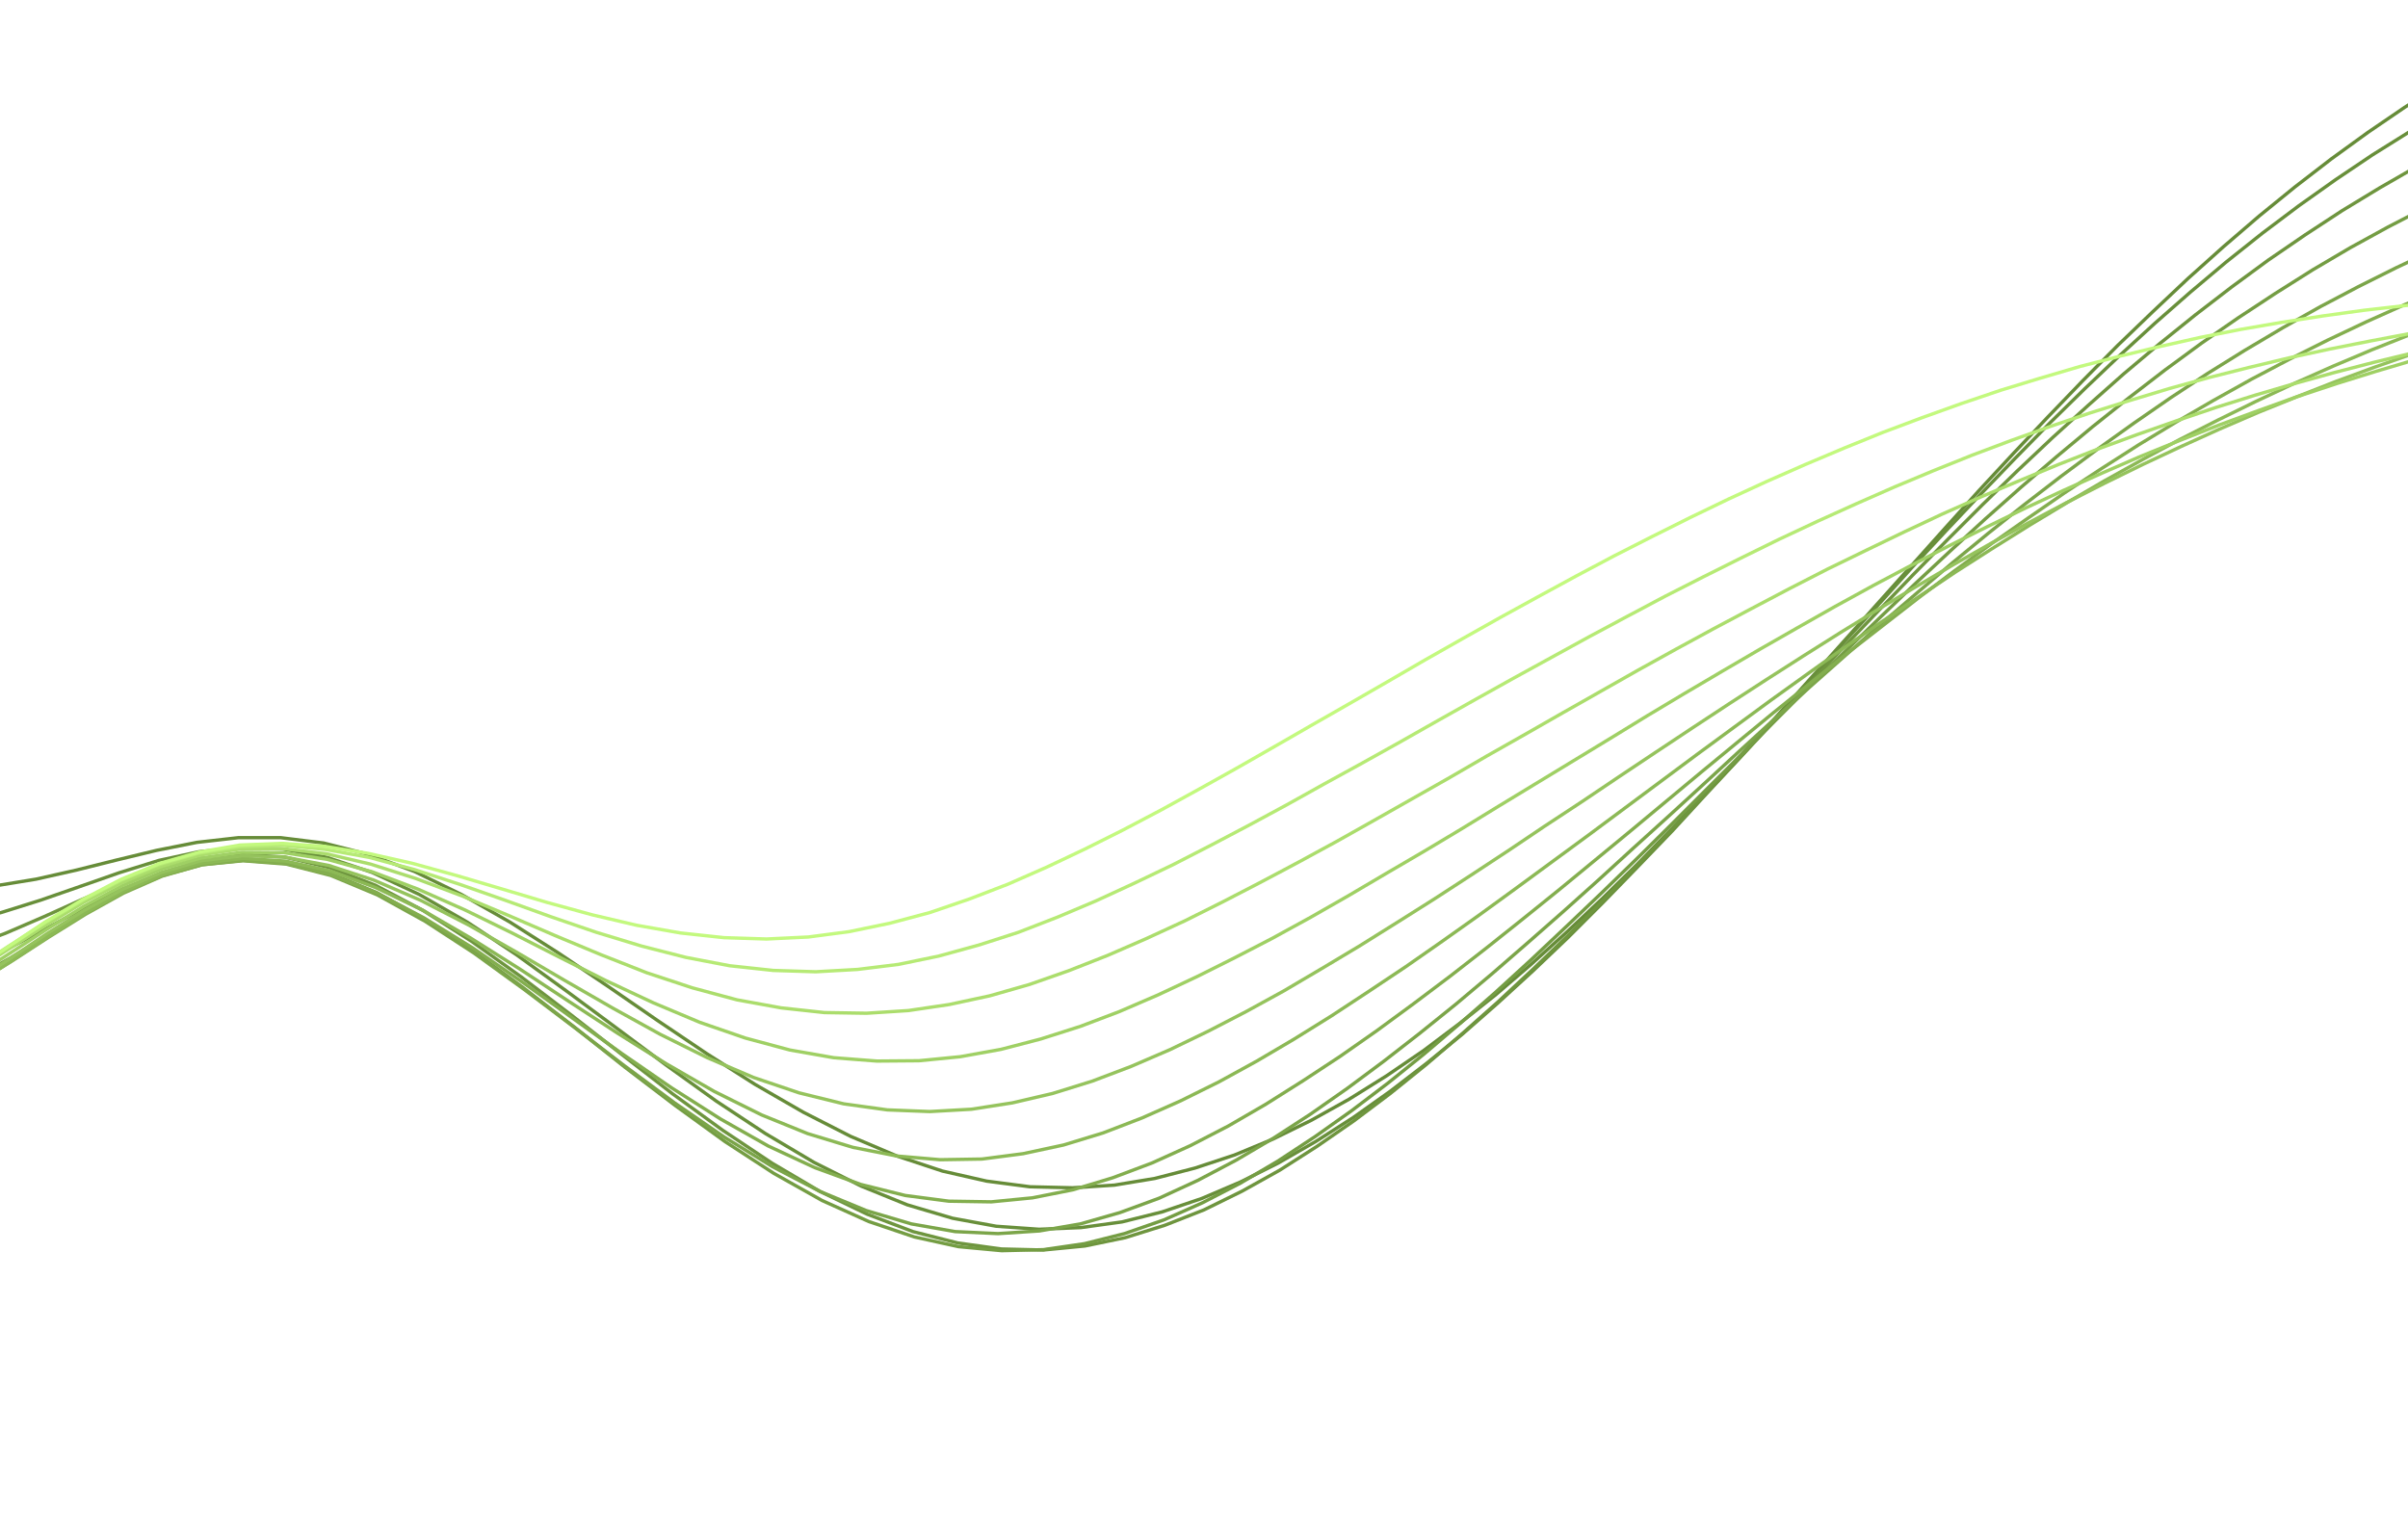
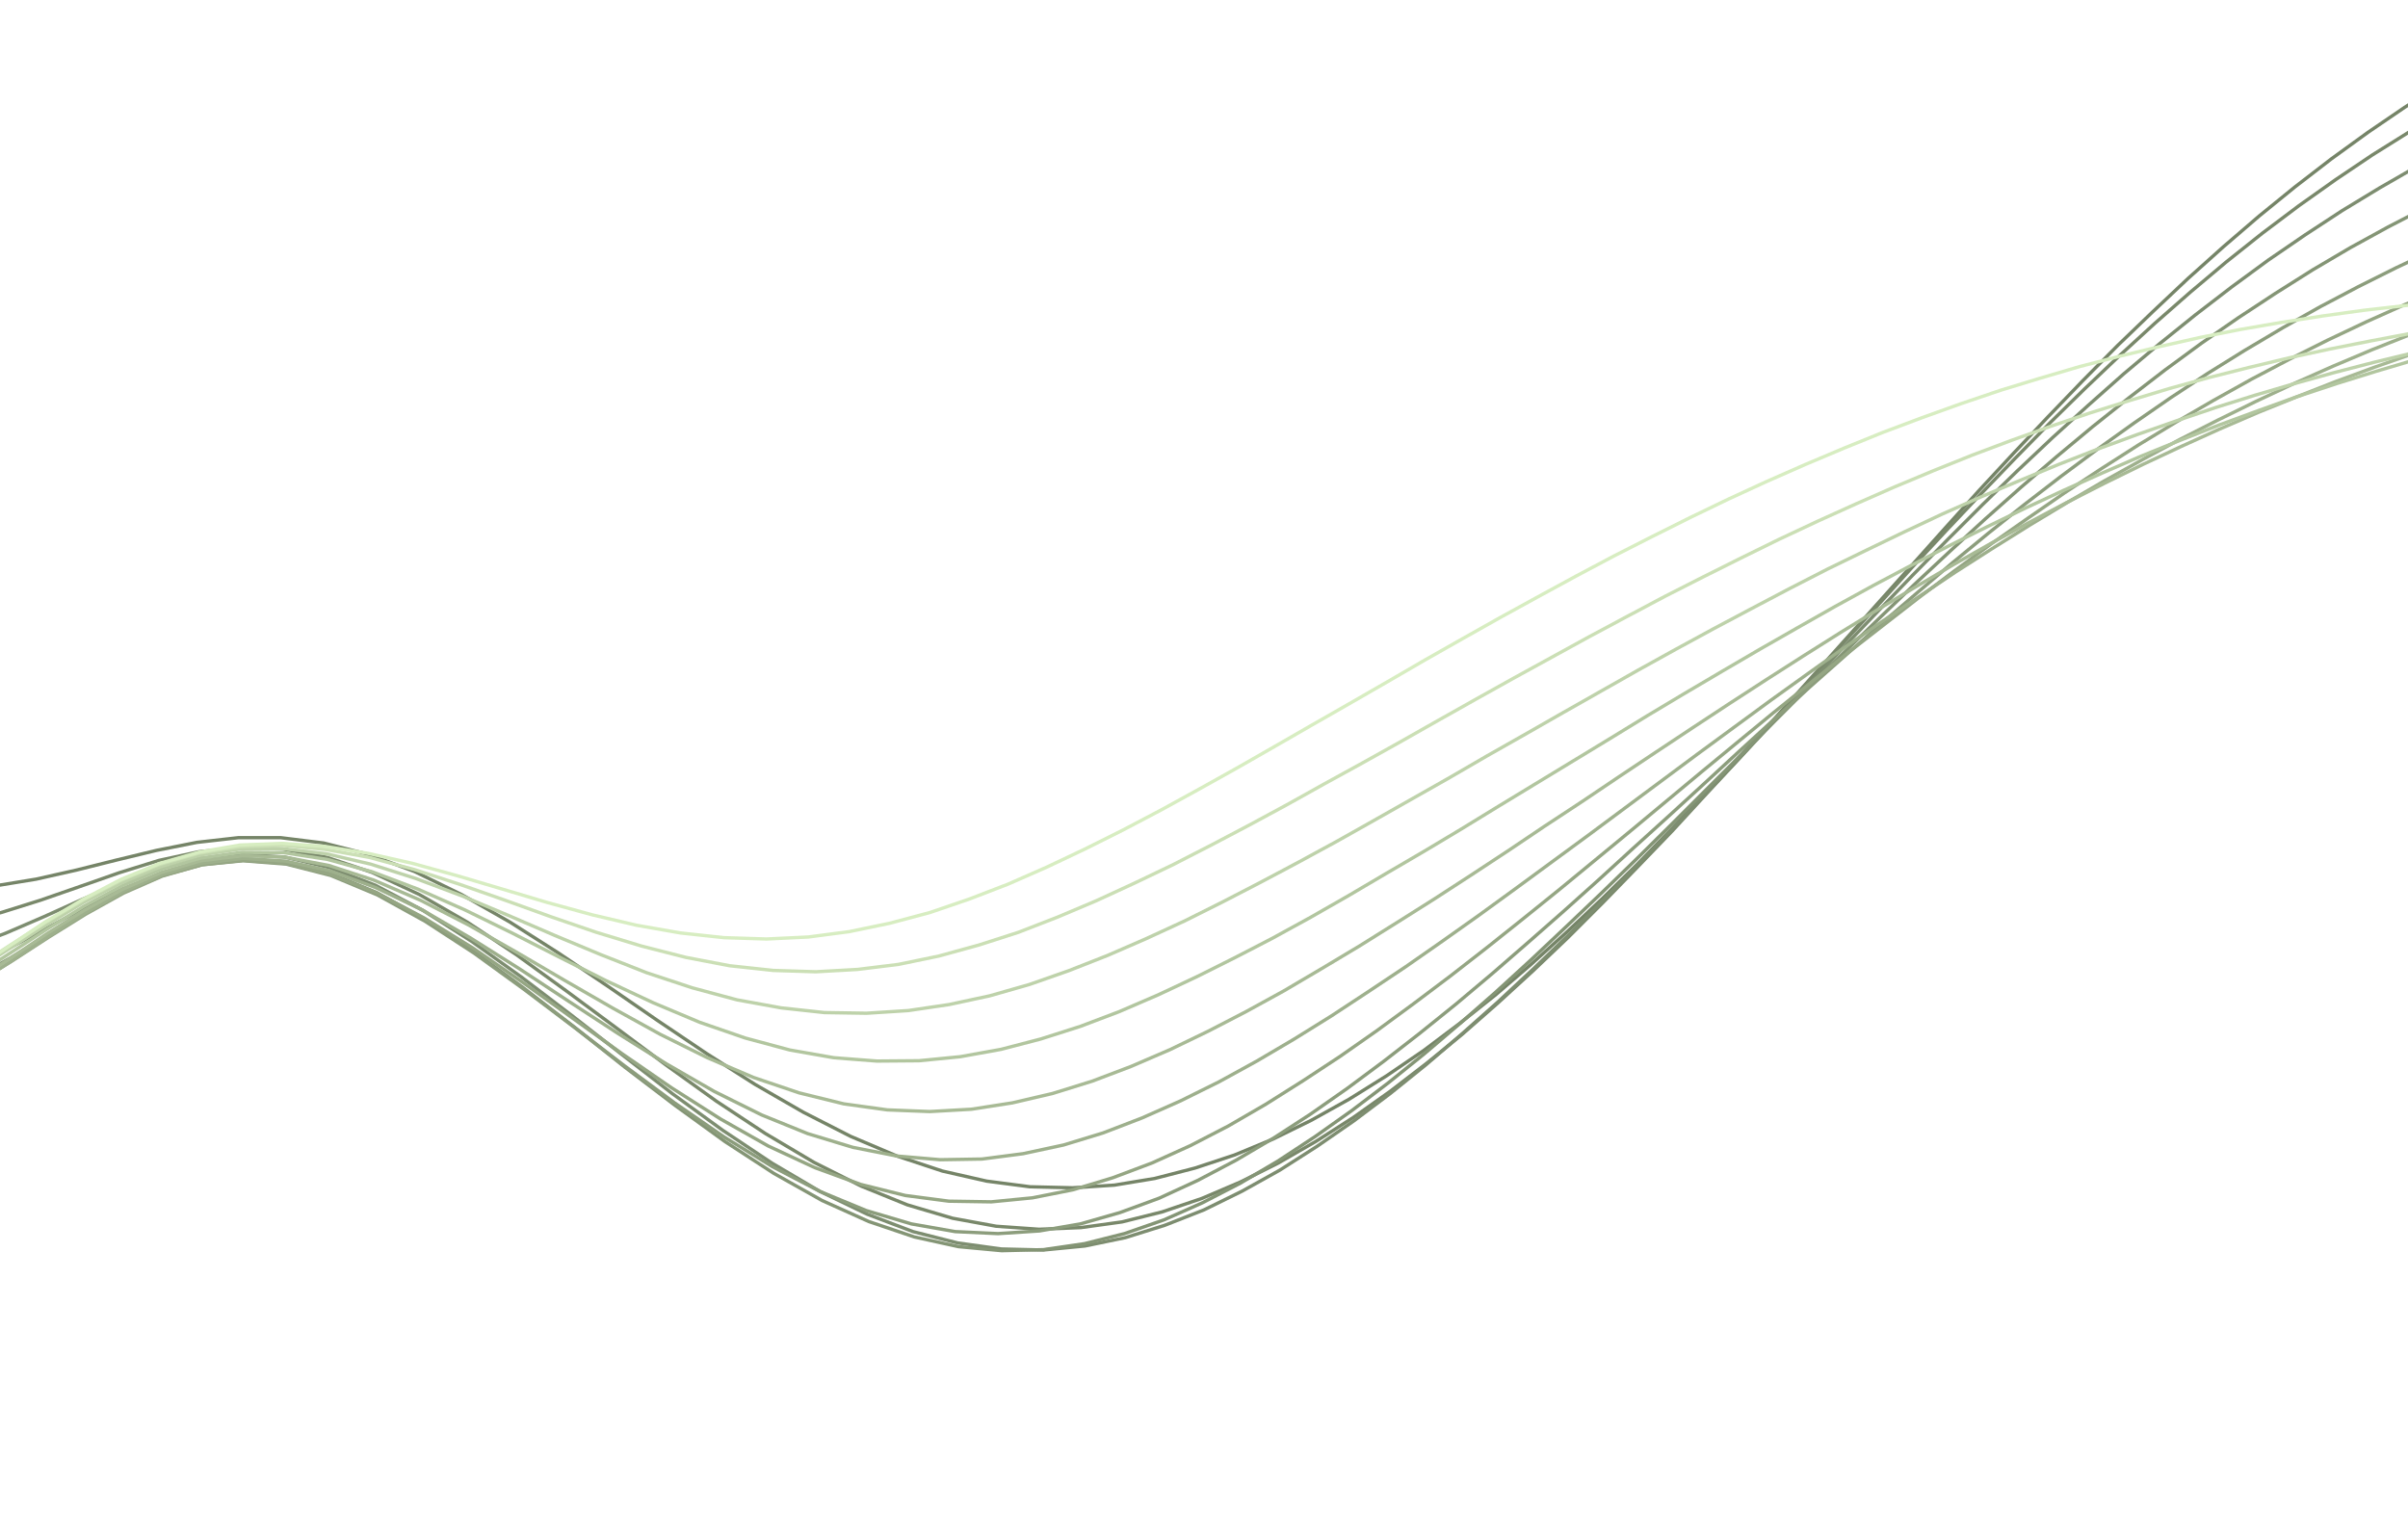
<svg xmlns="http://www.w3.org/2000/svg" width="720" height="460" viewBox="0 0 720 460">
  <style>path{vector-effect:non-scaling-stroke}</style>
  <g fill="none" stroke-width="1" stroke-linecap="round" stroke-linejoin="round" opacity="0.9">
-     <path stroke="#557f22" d="M-1.4 264.9l12.2-2 12-2.7 12-3 12-2.9 12.1-2.4 12.4-1.4 12.6 0 12.9 1.6 13.4 3.4 13.7 5.1 14.1 6.9 14.4 8.2 14.6 9.3 14.7 9.9 14.8 10.2 14.7 9.9 14.6 9.3 14.4 8.3 14.1 7.2 13.9 5.9 13.6 4.5 13.2 3 13 1.7 12.7 .3 12.5-.8 12.1-2 12-3.1 11.8-3.9 11.6-4.8 11.4-5.6 11.3-6.3 11.2-7 11-7.5 10.9-8.2 10.8-8.6 10.6-9.1 10.6-9.6 10.5-9.9 10.5-10.3 10.3-10.6 10.4-10.9 10.2-11 10.3-11.2 10.2-11.4 10.2-11.4 10.2-11.4 10.2-11.4 10.2-11.4 10.2-11.3 10.3-11.1 10.3-10.9 10.3-10.7 10.4-10.5 10.5-10.1 10.5-9.9 10.6-9.5 10.7-9.2 10.7-8.7 10.9-8.4 10.9-7.9 11-7.5 11.1-7.1" />
-     <path stroke="#588325" d="M-11.7 275.8l12-2.9 11.8-3.7 11.8-4.1 11.7-4.1 11.9-3.7 12-2.6 12.4-1.3 12.7 .5 13.2 2.5 13.5 4.5 14.1 6.6 14.4 8.3 14.6 9.7 14.9 10.8 15 11.1 15 11.2 14.9 10.7 14.7 9.7 14.5 8.6 14.1 7.1 13.8 5.6 13.5 4 13.1 2.4 12.8 .9 12.5-.5 12.3-1.7 12-3 11.8-4 11.5-4.9 11.4-5.7 11.3-6.5 11.1-7.1 11-7.8 10.8-8.3 10.8-8.8 10.6-9.3 10.6-9.7 10.5-10 10.4-10.4 10.3-10.6 10.4-10.8 10.2-11.1 10.3-11.1 10.2-11.3 10.2-11.3 10.2-11.4 10.3-11.2 10.2-11.3 10.3-11.1 10.3-10.9 10.3-10.7 10.4-10.6 10.4-10.2 10.5-10 10.6-9.7 10.6-9.3 10.7-9 10.8-8.6 10.9-8.2 11-7.8 11-7.4 11.2-7 11.2-6.5" />
-     <path stroke="#5e8929" d="M-10.1 283.5l11.7-4.4 11.6-5 11.5-5.2 11.5-5 11.8-4.3 12-2.9 12.3-1.2 12.8 .8 13.3 3.1 13.8 5.3 14.2 7.5 14.6 9.3 14.8 10.6 15.1 11.5 15.1 11.8 15.1 11.7 15 10.9 14.7 9.8 14.4 8.5 14.1 6.8 13.7 5.2 13.4 3.4 13 1.8 12.6 .3 12.4-1.2 12.1-2.5 11.8-3.7 11.7-4.6 11.4-5.6 11.3-6.3 11.1-7.1 11-7.6 10.9-8.2 10.8-8.7 10.6-9.1 10.7-9.5 10.5-9.8 10.5-10.1 10.4-10.4 10.3-10.6 10.4-10.7 10.3-10.9 10.3-10.9 10.3-11 10.3-10.9 10.3-11 10.3-10.8 10.3-10.7 10.4-10.6 10.4-10.4 10.5-10.2 10.5-9.9 10.6-9.6 10.6-9.4 10.7-9 10.8-8.7 10.8-8.3 10.9-8 11.1-7.6 11-7.2 11.2-6.8 11.3-6.5" />
-     <path stroke="#65922f" d="M-8.9 289.2l11.5-5.6 11.3-6 11.3-6.1 11.5-5.7 11.6-4.7 11.9-3.1 12.4-1.2 12.8 1 13.4 3.4 13.8 5.7 14.3 7.9 14.7 9.7 14.9 10.9 15.2 11.7 15.1 12 15.1 11.5 14.9 10.8 14.6 9.5 14.4 8.1 14 6.3 13.6 4.6 13.2 2.9 12.9 1.2 12.5-.3 12.3-1.8 11.9-3 11.8-4.1 11.5-5.1 11.4-5.9 11.2-6.6 11.1-7.3 11-7.8 10.8-8.2 10.8-8.7 10.7-9.1 10.6-9.3 10.6-9.7 10.5-9.9 10.5-10 10.5-10.2 10.4-10.3 10.4-10.4 10.4-10.4 10.4-10.4 10.4-10.4 10.5-10.3 10.4-10.1 10.5-10.1 10.5-9.8 10.6-9.7 10.6-9.4 10.7-9.2 10.7-8.9 10.8-8.6 10.9-8.4 10.9-8 11-7.6 11.1-7.3 11.1-7 11.2-6.6 11.3-6.2 11.4-5.9" />
-     <path stroke="#6d9b35" d="M-8.1 292.7l11.3-6.3 11.1-6.8 11.2-6.7 11.4-6.1 11.5-4.9 12-3.3 12.3-1.2 12.9 1 13.3 3.4 13.9 5.8 14.3 7.9 14.6 9.5 14.9 10.8 15.1 11.4 15 11.5 15 11.1 14.8 10.2 14.5 8.9 14.2 7.4 13.8 5.7 13.5 4 13.1 2.3 12.8 .6 12.4-.8 12.2-2.1 11.9-3.4 11.7-4.3 11.5-5.3 11.4-6 11.2-6.6 11.1-7.2 11-7.7 10.9-8.1 10.8-8.4 10.8-8.7 10.7-9 10.6-9.2 10.7-9.4 10.6-9.5 10.5-9.6 10.6-9.6 10.6-9.7 10.5-9.7 10.6-9.7 10.6-9.6 10.6-9.4 10.6-9.4 10.7-9.2 10.7-9.1 10.7-8.8 10.8-8.6 10.9-8.4 10.9-8.1 10.9-7.8 11-7.6 11.1-7.3 11.1-6.9 11.3-6.7 11.2-6.3 11.4-6 11.4-5.7 11.5-5.4" />
-     <path stroke="#76a53b" d="M-7.8 294.4l11.2-6.9 11.1-7.2 11.1-6.9 11.3-6.3 11.6-5.1 11.9-3.4 12.3-1.3 12.8 .9 13.3 3.3 13.8 5.5 14.2 7.5 14.6 9 14.8 10.2 14.9 10.7 14.9 10.7 14.8 10.2 14.6 9.3 14.3 8.1 14 6.5 13.7 5 13.3 3.3 13 1.7 12.7 .2 12.3-1.2 12.1-2.4 11.9-3.6 11.7-4.4 11.5-5.2 11.4-5.9 11.2-6.5 11.1-7 11.1-7.3 11-7.7 10.9-8 10.9-8.2 10.8-8.4 10.8-8.6 10.8-8.7 10.7-8.8 10.8-8.9 10.7-8.9 10.7-8.9 10.8-8.9 10.7-8.8 10.8-8.7 10.8-8.7 10.8-8.4 10.8-8.4 10.9-8.2 10.9-8 11-7.7 11-7.6 11.1-7.3 11.1-7.1 11.2-6.8 11.2-6.5 11.3-6.3 11.4-6 11.4-5.7 11.4-5.4 11.6-5.2 11.5-4.8" />
-     <path stroke="#7fb143" d="M-7.7 294.5l11.1-7.1 11-7.3 11.2-7.1 11.2-6.3 11.6-5.1 11.9-3.4 12.3-1.5 12.8 .8 13.2 2.9 13.7 5 14.1 6.8 14.3 8.3 14.6 9.2 14.7 9.7 14.7 9.6 14.5 9.1 14.4 8.3 14.1 7 13.8 5.6 13.5 4.1 13.2 2.6 12.9 1.1 12.5-.2 12.3-1.6 12.1-2.6 11.8-3.6 11.7-4.5 11.5-5.1 11.5-5.7 11.3-6.2 11.2-6.6 11.1-6.9 11.1-7.3 11.1-7.4 10.9-7.6 11-7.8 11-8 10.9-8 10.9-8 10.9-8.1 10.9-8.1 10.9-8.1 10.9-8 10.9-8 11-7.9 10.9-7.8 11-7.6 11.1-7.5 11-7.4 11.1-7.1 11.2-7 11.1-6.7 11.3-6.6 11.3-6.3 11.3-6.1 11.4-5.8 11.4-5.6 11.5-5.4 11.5-5.1 11.6-4.9 11.6-4.6 11.7-4.4" />
-     <path stroke="#8abd4b" d="M-7.9 293.7l11.1-7.2 11-7.4 11.2-7 11.3-6.2 11.5-5 11.9-3.5 12.3-1.5 12.7 .4 13.2 2.5 13.5 4.4 13.9 6 14.2 7.3 14.3 8.1 14.5 8.5 14.4 8.3 14.3 7.9 14.1 7 13.8 5.9 13.6 4.6 13.4 3.3 13 1.8 12.7 .5 12.5-.7 12.2-1.9 12-2.8 11.9-3.7 11.6-4.4 11.6-5 11.4-5.5 11.4-5.9 11.3-6.2 11.2-6.6 11.2-6.7 11.2-7 11.1-7 11.1-7.2 11.1-7.3 11-7.4 11.1-7.3 11-7.4 11.1-7.4 11-7.3 11.1-7.3 11.1-7.2 11.1-7.1 11.1-7 11.2-6.9 11.2-6.7 11.2-6.6 11.3-6.4 11.3-6.2 11.3-6 11.4-5.8 11.4-5.6 11.5-5.4 11.5-5.2 11.6-5 11.6-4.7 11.7-4.6 11.7-4.3 11.7-4.1" />
-     <path stroke="#95cb53" d="M-8.2 292.3l11.1-7.2 11.1-7.2 11.1-6.9 11.4-6.1 11.5-4.9 11.9-3.4 12.3-1.7 12.7 .1 13 2 13.4 3.7 13.7 5.2 14 6.2 14.1 6.9 14.1 7.2 14.1 7.1 14.1 6.6 13.8 5.8 13.6 4.7 13.4 3.6 13.1 2.3 12.9 1 12.6-.1 12.3-1.2 12.2-2.2 11.9-3.1 11.9-3.8 11.6-4.4 11.6-5 11.5-5.4 11.4-5.7 11.4-5.9 11.3-6.2 11.2-6.4 11.2-6.6 11.3-6.6 11.2-6.7 11.1-6.8 11.2-6.8 11.2-6.8 11.2-6.8 11.1-6.8 11.2-6.7 11.2-6.6 11.3-6.6 11.2-6.4 11.3-6.4 11.3-6.2 11.3-6 11.4-5.9 11.4-5.7 11.5-5.6 11.4-5.3 11.6-5.2 11.5-5 11.6-4.7 11.7-4.6 11.7-4.3 11.7-4.2 11.8-3.9 11.9-3.7 11.8-3.5" />
-     <path stroke="#a2d95c" d="M-8.5 291l11.1-7.2 11.1-7.1 11.2-6.8 11.4-5.9 11.6-4.8 11.9-3.5 12.2-1.8 12.6-.1 12.9 1.5 13.3 3.1 13.5 4.3 13.8 5.2 13.8 5.8 13.9 6 13.9 5.8 13.7 5.4 13.6 4.5 13.4 3.6 13.2 2.4 12.9 1.4 12.6 .2 12.5-.8 12.2-1.8 12.1-2.6 11.9-3.4 11.7-4.1 11.7-4.6 11.5-5 11.5-5.3 11.4-5.7 11.4-5.9 11.3-6 11.4-6.2 11.2-6.3 11.3-6.4 11.3-6.4 11.2-6.5 11.3-6.4 11.2-6.4 11.3-6.4 11.3-6.4 11.2-6.2 11.4-6.2 11.3-6 11.4-6 11.3-5.8 11.5-5.6 11.4-5.5 11.5-5.4 11.5-5.1 11.6-4.9 11.6-4.8 11.7-4.6 11.7-4.3 11.7-4.1 11.8-4 11.8-3.7 11.9-3.5 11.9-3.3 12-3.1 12-2.9" />
-     <path stroke="#aee866" d="M-8.6 290.3l11.1-7.3 11.1-7.1 11.2-6.7 11.3-5.9 11.6-4.8 11.9-3.4 12.2-1.9 12.6-.4 12.8 1.2 13.2 2.4 13.4 3.6 13.5 4.4 13.7 4.8 13.6 4.9 13.7 4.7 13.5 4.1 13.3 3.4 13.1 2.5 13 1.4 12.7 .4 12.5-.7 12.2-1.5 12.1-2.5 12-3.3 11.8-3.8 11.6-4.5 11.6-4.9 11.5-5.3 11.5-5.5 11.3-5.8 11.4-6 11.3-6.1 11.3-6.3 11.3-6.2 11.3-6.3 11.3-6.4 11.2-6.3 11.3-6.3 11.3-6.2 11.3-6.2 11.4-6.1 11.3-6 11.4-5.8 11.4-5.7 11.4-5.6 11.5-5.4 11.5-5.2 11.6-5.1 11.5-4.8 11.7-4.7 11.7-4.4 11.7-4.2 11.8-4 11.8-3.7 11.9-3.6 11.9-3.3 11.9-3 12.1-2.9 12-2.6 12.1-2.4 12.2-2.3 12.2-2" />
-     <path stroke="#bcf870" d="M-8.6 290.6l11.1-7.5 11-7.4 11.2-6.7 11.4-6 11.6-4.8 11.9-3.4 12.1-2.1 12.6-.5 12.8 .9 13 2.1 13.3 3 13.4 3.7 13.5 4 13.4 4 13.5 3.7 13.2 3.1 13.1 2.3 13 1.4 12.7 .4 12.5-.6 12.2-1.6 12.1-2.5 12-3.2 11.7-4 11.7-4.5 11.6-5.1 11.4-5.4 11.4-5.7 11.4-6 11.3-6.2 11.3-6.3 11.2-6.4 11.3-6.5 11.2-6.4 11.3-6.5 11.2-6.5 11.3-6.4 11.2-6.3 11.3-6.2 11.4-6.2 11.3-6 11.4-5.8 11.4-5.7 11.4-5.5 11.5-5.3 11.6-5.1 11.6-4.9 11.6-4.7 11.7-4.4 11.7-4.2 11.8-4 11.8-3.6 11.9-3.5 12-3.1 12-2.9 12-2.7 12.1-2.4 12.2-2.1 12.2-1.9 12.3-1.7 12.3-1.4 12.4-1.2" />
+     <path stroke="#667757" d="M-1.4 264.9l12.2-2 12-2.7 12-3 12-2.9 12.1-2.4 12.4-1.4 12.6 0 12.9 1.6 13.4 3.4 13.7 5.1 14.1 6.9 14.4 8.2 14.6 9.3 14.7 9.9 14.8 10.2 14.7 9.9 14.6 9.3 14.4 8.3 14.1 7.2 13.9 5.9 13.6 4.5 13.2 3 13 1.7 12.7 .3 12.5-.8 12.1-2 12-3.1 11.8-3.9 11.6-4.8 11.4-5.6 11.3-6.3 11.2-7 11-7.5 10.9-8.2 10.8-8.6 10.6-9.1 10.6-9.6 10.5-9.9 10.5-10.3 10.3-10.6 10.4-10.9 10.2-11 10.3-11.2 10.2-11.4 10.2-11.4 10.2-11.4 10.2-11.4 10.2-11.4 10.2-11.3 10.3-11.1 10.3-10.9 10.3-10.7 10.4-10.5 10.5-10.1 10.5-9.9 10.6-9.5 10.7-9.2 10.7-8.7 10.9-8.4 10.9-7.9 11-7.5 11.1-7.1" />
+     <path stroke="#6a7b5a" d="M-11.7 275.8l12-2.9 11.8-3.7 11.8-4.1 11.7-4.1 11.9-3.7 12-2.6 12.4-1.3 12.7 .5 13.2 2.5 13.5 4.5 14.1 6.6 14.4 8.3 14.6 9.7 14.9 10.8 15 11.1 15 11.2 14.9 10.7 14.7 9.7 14.5 8.6 14.1 7.1 13.8 5.6 13.5 4 13.1 2.4 12.8 .9 12.5-.5 12.3-1.7 12-3 11.8-4 11.5-4.9 11.4-5.7 11.3-6.5 11.1-7.1 11-7.8 10.8-8.3 10.8-8.8 10.6-9.3 10.6-9.7 10.5-10 10.4-10.4 10.3-10.6 10.4-10.8 10.2-11.1 10.3-11.1 10.2-11.3 10.2-11.3 10.2-11.4 10.3-11.2 10.2-11.3 10.3-11.1 10.3-10.9 10.3-10.7 10.4-10.6 10.4-10.2 10.5-10 10.6-9.7 10.6-9.3 10.7-9 10.8-8.6 10.9-8.2 11-7.8 11-7.4 11.2-7 11.2-6.5" />
+     <path stroke="#6f8160" d="M-10.1 283.5l11.7-4.4 11.6-5 11.5-5.2 11.5-5 11.8-4.3 12-2.9 12.3-1.2 12.8 .8 13.3 3.1 13.8 5.3 14.2 7.5 14.6 9.3 14.8 10.6 15.1 11.5 15.1 11.8 15.1 11.7 15 10.9 14.7 9.8 14.4 8.5 14.1 6.8 13.7 5.2 13.4 3.4 13 1.8 12.6 .3 12.4-1.2 12.1-2.5 11.8-3.7 11.7-4.6 11.4-5.6 11.3-6.3 11.1-7.1 11-7.6 10.9-8.2 10.8-8.7 10.6-9.1 10.7-9.5 10.5-9.8 10.5-10.1 10.4-10.4 10.3-10.6 10.4-10.7 10.3-10.9 10.3-10.9 10.3-11 10.3-10.9 10.3-11 10.3-10.8 10.3-10.7 10.4-10.6 10.4-10.4 10.5-10.2 10.5-9.9 10.6-9.6 10.6-9.4 10.7-9 10.8-8.7 10.8-8.3 10.9-8 11.1-7.6 11-7.2 11.2-6.8 11.3-6.5" />
+     <path stroke="#778966" d="M-8.9 289.2l11.5-5.6 11.3-6 11.3-6.1 11.5-5.7 11.6-4.7 11.9-3.1 12.4-1.2 12.8 1 13.4 3.4 13.8 5.7 14.3 7.9 14.7 9.7 14.9 10.9 15.2 11.7 15.1 12 15.1 11.5 14.9 10.8 14.6 9.5 14.4 8.1 14 6.3 13.6 4.6 13.2 2.9 12.9 1.2 12.5-.3 12.3-1.8 11.9-3 11.8-4.1 11.5-5.1 11.4-5.9 11.2-6.6 11.1-7.3 11-7.8 10.8-8.2 10.8-8.7 10.7-9.1 10.6-9.3 10.6-9.7 10.5-9.9 10.5-10 10.5-10.2 10.4-10.3 10.4-10.4 10.4-10.4 10.4-10.4 10.4-10.4 10.5-10.3 10.4-10.1 10.5-10.1 10.5-9.8 10.6-9.7 10.6-9.4 10.7-9.2 10.7-8.9 10.8-8.6 10.9-8.4 10.9-8 11-7.6 11.1-7.3 11.1-7 11.2-6.6 11.3-6.2 11.4-5.9" />
+     <path stroke="#7f926e" d="M-8.1 292.7l11.3-6.3 11.1-6.8 11.2-6.7 11.4-6.1 11.5-4.9 12-3.3 12.3-1.2 12.9 1 13.3 3.4 13.9 5.8 14.3 7.9 14.6 9.5 14.9 10.8 15.1 11.4 15 11.5 15 11.1 14.8 10.2 14.5 8.9 14.2 7.4 13.8 5.7 13.5 4 13.1 2.3 12.8 .6 12.4-.8 12.2-2.1 11.9-3.4 11.7-4.3 11.5-5.3 11.4-6 11.2-6.6 11.1-7.2 11-7.7 10.9-8.1 10.8-8.4 10.8-8.7 10.7-9 10.6-9.2 10.7-9.4 10.6-9.5 10.5-9.6 10.6-9.6 10.6-9.7 10.5-9.7 10.6-9.7 10.6-9.6 10.6-9.4 10.6-9.4 10.7-9.2 10.7-9.1 10.7-8.8 10.8-8.6 10.9-8.4 10.9-8.1 10.9-7.8 11-7.6 11.1-7.3 11.1-6.9 11.3-6.7 11.2-6.3 11.4-6 11.4-5.7 11.5-5.4" />
+     <path stroke="#899c76" d="M-7.8 294.4l11.2-6.9 11.1-7.2 11.1-6.9 11.3-6.3 11.6-5.1 11.9-3.4 12.3-1.3 12.8 .9 13.3 3.3 13.8 5.5 14.2 7.5 14.6 9 14.8 10.2 14.9 10.7 14.9 10.7 14.8 10.2 14.6 9.3 14.3 8.1 14 6.5 13.7 5 13.3 3.3 13 1.7 12.7 .2 12.3-1.2 12.1-2.4 11.9-3.6 11.7-4.4 11.5-5.2 11.4-5.9 11.2-6.5 11.1-7 11.1-7.3 11-7.7 10.9-8 10.9-8.2 10.8-8.4 10.8-8.6 10.8-8.7 10.7-8.8 10.8-8.9 10.7-8.9 10.7-8.9 10.8-8.9 10.7-8.8 10.8-8.7 10.8-8.7 10.8-8.4 10.8-8.4 10.9-8.2 10.9-8 11-7.7 11-7.6 11.1-7.3 11.1-7.1 11.2-6.8 11.2-6.5 11.3-6.3 11.4-6 11.4-5.7 11.4-5.4 11.6-5.2 11.5-4.8" />
+     <path stroke="#93a780" d="M-7.7 294.5l11.1-7.1 11-7.3 11.2-7.1 11.2-6.3 11.6-5.1 11.9-3.4 12.3-1.5 12.8 .8 13.2 2.9 13.7 5 14.1 6.8 14.3 8.3 14.6 9.2 14.7 9.7 14.7 9.6 14.5 9.1 14.4 8.3 14.1 7 13.8 5.6 13.5 4.1 13.2 2.6 12.9 1.1 12.5-.2 12.3-1.6 12.1-2.6 11.8-3.6 11.7-4.5 11.5-5.1 11.5-5.7 11.3-6.2 11.2-6.6 11.1-6.9 11.1-7.3 11.1-7.4 10.9-7.6 11-7.8 11-8 10.9-8 10.9-8 10.9-8.1 10.9-8.1 10.9-8.1 10.9-8 10.9-8 11-7.9 10.9-7.8 11-7.6 11.1-7.5 11-7.4 11.1-7.1 11.2-7 11.1-6.7 11.3-6.6 11.3-6.3 11.3-6.1 11.4-5.8 11.4-5.6 11.5-5.4 11.5-5.1 11.6-4.9 11.6-4.6 11.7-4.4" />
+     <path stroke="#9eb38a" d="M-7.9 293.7l11.1-7.2 11-7.4 11.2-7 11.3-6.2 11.5-5 11.9-3.5 12.3-1.5 12.7 .4 13.2 2.5 13.5 4.4 13.9 6 14.2 7.3 14.3 8.1 14.5 8.5 14.4 8.3 14.3 7.9 14.1 7 13.8 5.9 13.6 4.6 13.4 3.3 13 1.8 12.7 .5 12.5-.7 12.2-1.9 12-2.8 11.9-3.7 11.6-4.4 11.6-5 11.4-5.5 11.4-5.9 11.3-6.2 11.2-6.6 11.2-6.7 11.2-7 11.1-7 11.1-7.2 11.1-7.3 11-7.4 11.1-7.3 11-7.4 11.1-7.4 11-7.3 11.1-7.3 11.1-7.2 11.1-7.1 11.1-7 11.2-6.9 11.2-6.7 11.2-6.6 11.3-6.4 11.3-6.2 11.3-6 11.4-5.8 11.4-5.6 11.5-5.4 11.5-5.2 11.6-5 11.6-4.7 11.7-4.6 11.7-4.3 11.7-4.1" />
+     <path stroke="#aac095" d="M-8.2 292.3l11.1-7.2 11.1-7.2 11.1-6.9 11.4-6.1 11.5-4.9 11.9-3.4 12.3-1.7 12.7 .1 13 2 13.4 3.7 13.7 5.2 14 6.2 14.1 6.9 14.1 7.2 14.1 7.1 14.1 6.6 13.8 5.8 13.6 4.7 13.4 3.6 13.1 2.3 12.9 1 12.6-.1 12.3-1.2 12.2-2.2 11.9-3.1 11.9-3.8 11.6-4.4 11.6-5 11.5-5.4 11.4-5.7 11.4-5.9 11.3-6.2 11.2-6.4 11.2-6.6 11.3-6.6 11.2-6.7 11.1-6.8 11.2-6.8 11.2-6.8 11.2-6.8 11.1-6.8 11.2-6.7 11.2-6.6 11.3-6.6 11.2-6.4 11.3-6.4 11.3-6.2 11.3-6 11.4-5.9 11.4-5.7 11.5-5.6 11.4-5.3 11.6-5.2 11.5-5 11.6-4.7 11.7-4.6 11.7-4.3 11.7-4.2 11.8-3.9 11.9-3.7 11.8-3.5" />
+     <path stroke="#b7cda1" d="M-8.5 291l11.1-7.2 11.1-7.1 11.2-6.8 11.4-5.9 11.6-4.8 11.9-3.5 12.2-1.8 12.6-.1 12.9 1.5 13.3 3.1 13.5 4.3 13.8 5.2 13.8 5.8 13.9 6 13.9 5.8 13.7 5.4 13.6 4.5 13.4 3.6 13.2 2.4 12.9 1.4 12.6 .2 12.5-.8 12.2-1.8 12.1-2.6 11.9-3.4 11.7-4.1 11.7-4.6 11.5-5 11.5-5.3 11.4-5.7 11.4-5.9 11.3-6 11.4-6.2 11.2-6.3 11.3-6.4 11.3-6.4 11.2-6.5 11.3-6.4 11.2-6.4 11.3-6.4 11.3-6.4 11.2-6.2 11.4-6.2 11.3-6 11.4-6 11.3-5.8 11.5-5.6 11.4-5.5 11.5-5.4 11.5-5.1 11.6-4.9 11.6-4.8 11.7-4.6 11.7-4.3 11.7-4.1 11.8-4 11.8-3.7 11.9-3.5 11.9-3.3 12-3.1 12-2.9" />
+     <path stroke="#c5dcad" d="M-8.6 290.3l11.1-7.3 11.1-7.1 11.2-6.7 11.3-5.9 11.6-4.8 11.9-3.4 12.2-1.9 12.6-.4 12.8 1.2 13.2 2.4 13.4 3.6 13.5 4.4 13.7 4.8 13.6 4.9 13.7 4.7 13.5 4.1 13.3 3.4 13.1 2.5 13 1.4 12.7 .4 12.5-.7 12.2-1.5 12.1-2.5 12-3.3 11.8-3.8 11.6-4.5 11.6-4.9 11.5-5.3 11.5-5.5 11.3-5.8 11.4-6 11.3-6.1 11.3-6.3 11.3-6.2 11.3-6.3 11.3-6.4 11.2-6.3 11.3-6.3 11.3-6.2 11.3-6.2 11.4-6.1 11.3-6 11.4-5.8 11.4-5.7 11.4-5.6 11.5-5.4 11.5-5.2 11.6-5.1 11.5-4.8 11.7-4.7 11.7-4.4 11.7-4.2 11.8-4 11.8-3.7 11.9-3.6 11.9-3.3 11.9-3 12.1-2.9 12-2.6 12.1-2.4 12.2-2.3 12.2-2" />
+     <path stroke="#d3ebba" d="M-8.6 290.6l11.1-7.5 11-7.4 11.2-6.7 11.4-6 11.6-4.8 11.9-3.4 12.1-2.1 12.6-.5 12.8 .9 13 2.1 13.3 3 13.4 3.7 13.5 4 13.4 4 13.5 3.7 13.2 3.1 13.1 2.3 13 1.4 12.7 .4 12.5-.6 12.2-1.6 12.1-2.5 12-3.2 11.7-4 11.7-4.5 11.6-5.1 11.4-5.4 11.4-5.7 11.4-6 11.3-6.2 11.3-6.3 11.2-6.4 11.3-6.5 11.2-6.4 11.3-6.5 11.2-6.5 11.3-6.4 11.2-6.3 11.3-6.2 11.4-6.2 11.3-6 11.4-5.8 11.4-5.7 11.4-5.5 11.5-5.3 11.6-5.1 11.6-4.9 11.6-4.7 11.7-4.4 11.7-4.2 11.8-4 11.8-3.6 11.9-3.5 12-3.1 12-2.9 12-2.7 12.1-2.4 12.2-2.1 12.2-1.9 12.3-1.7 12.3-1.4 12.4-1.2" />
  </g>
</svg>
